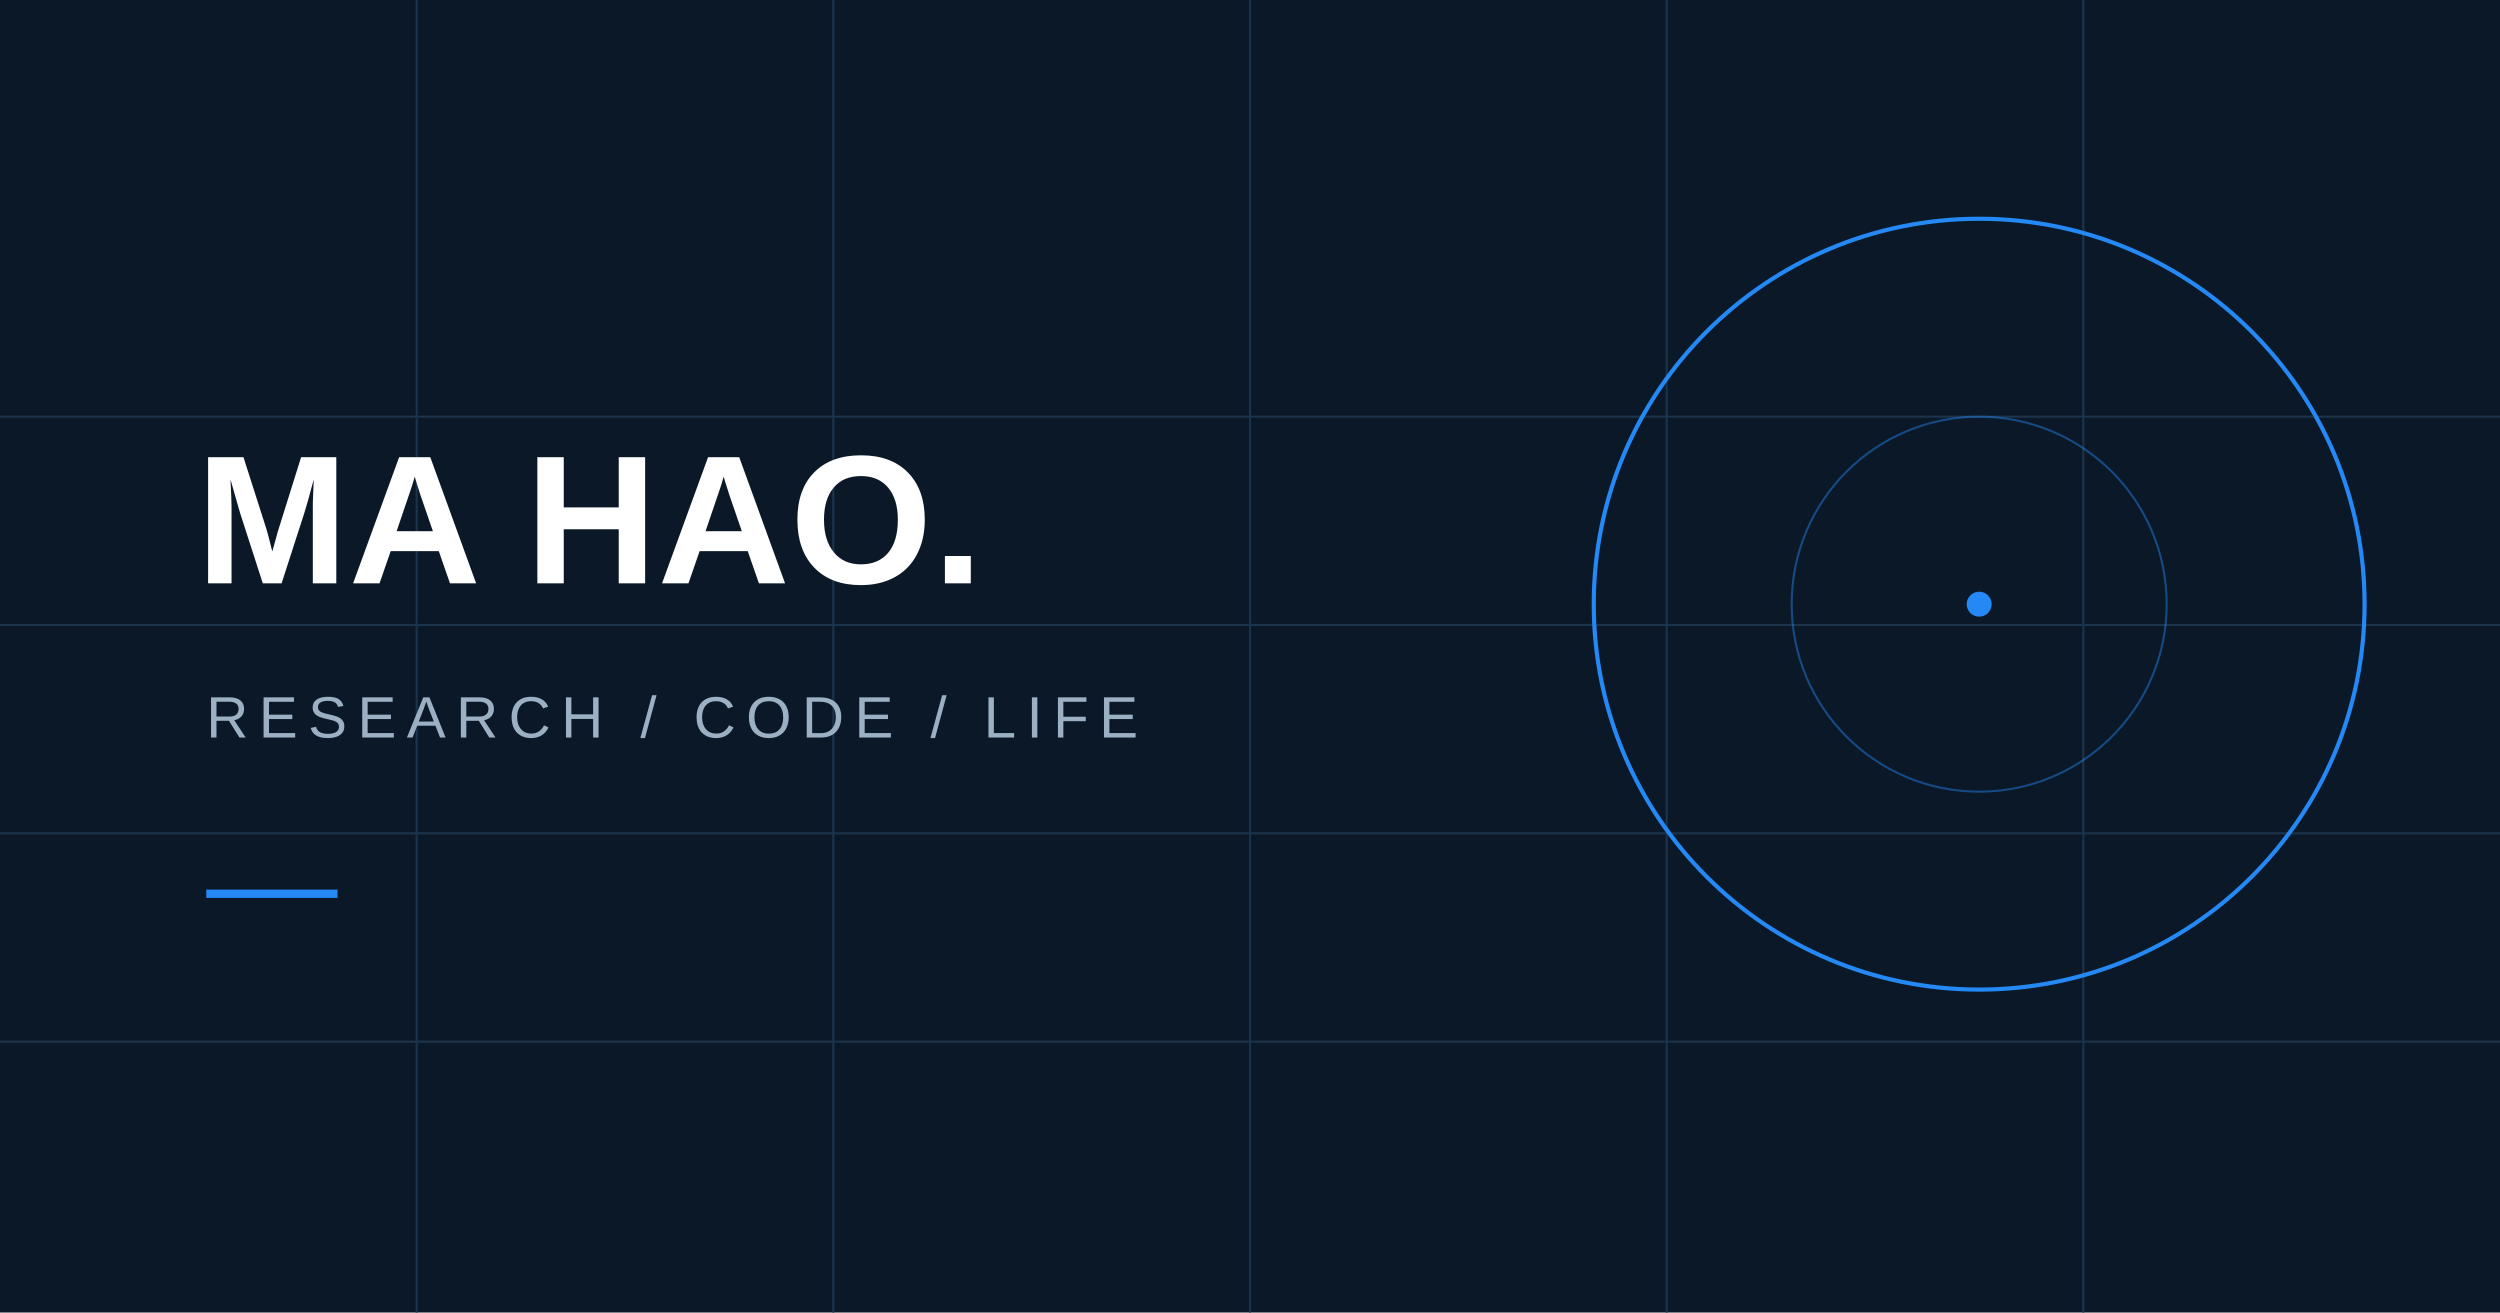
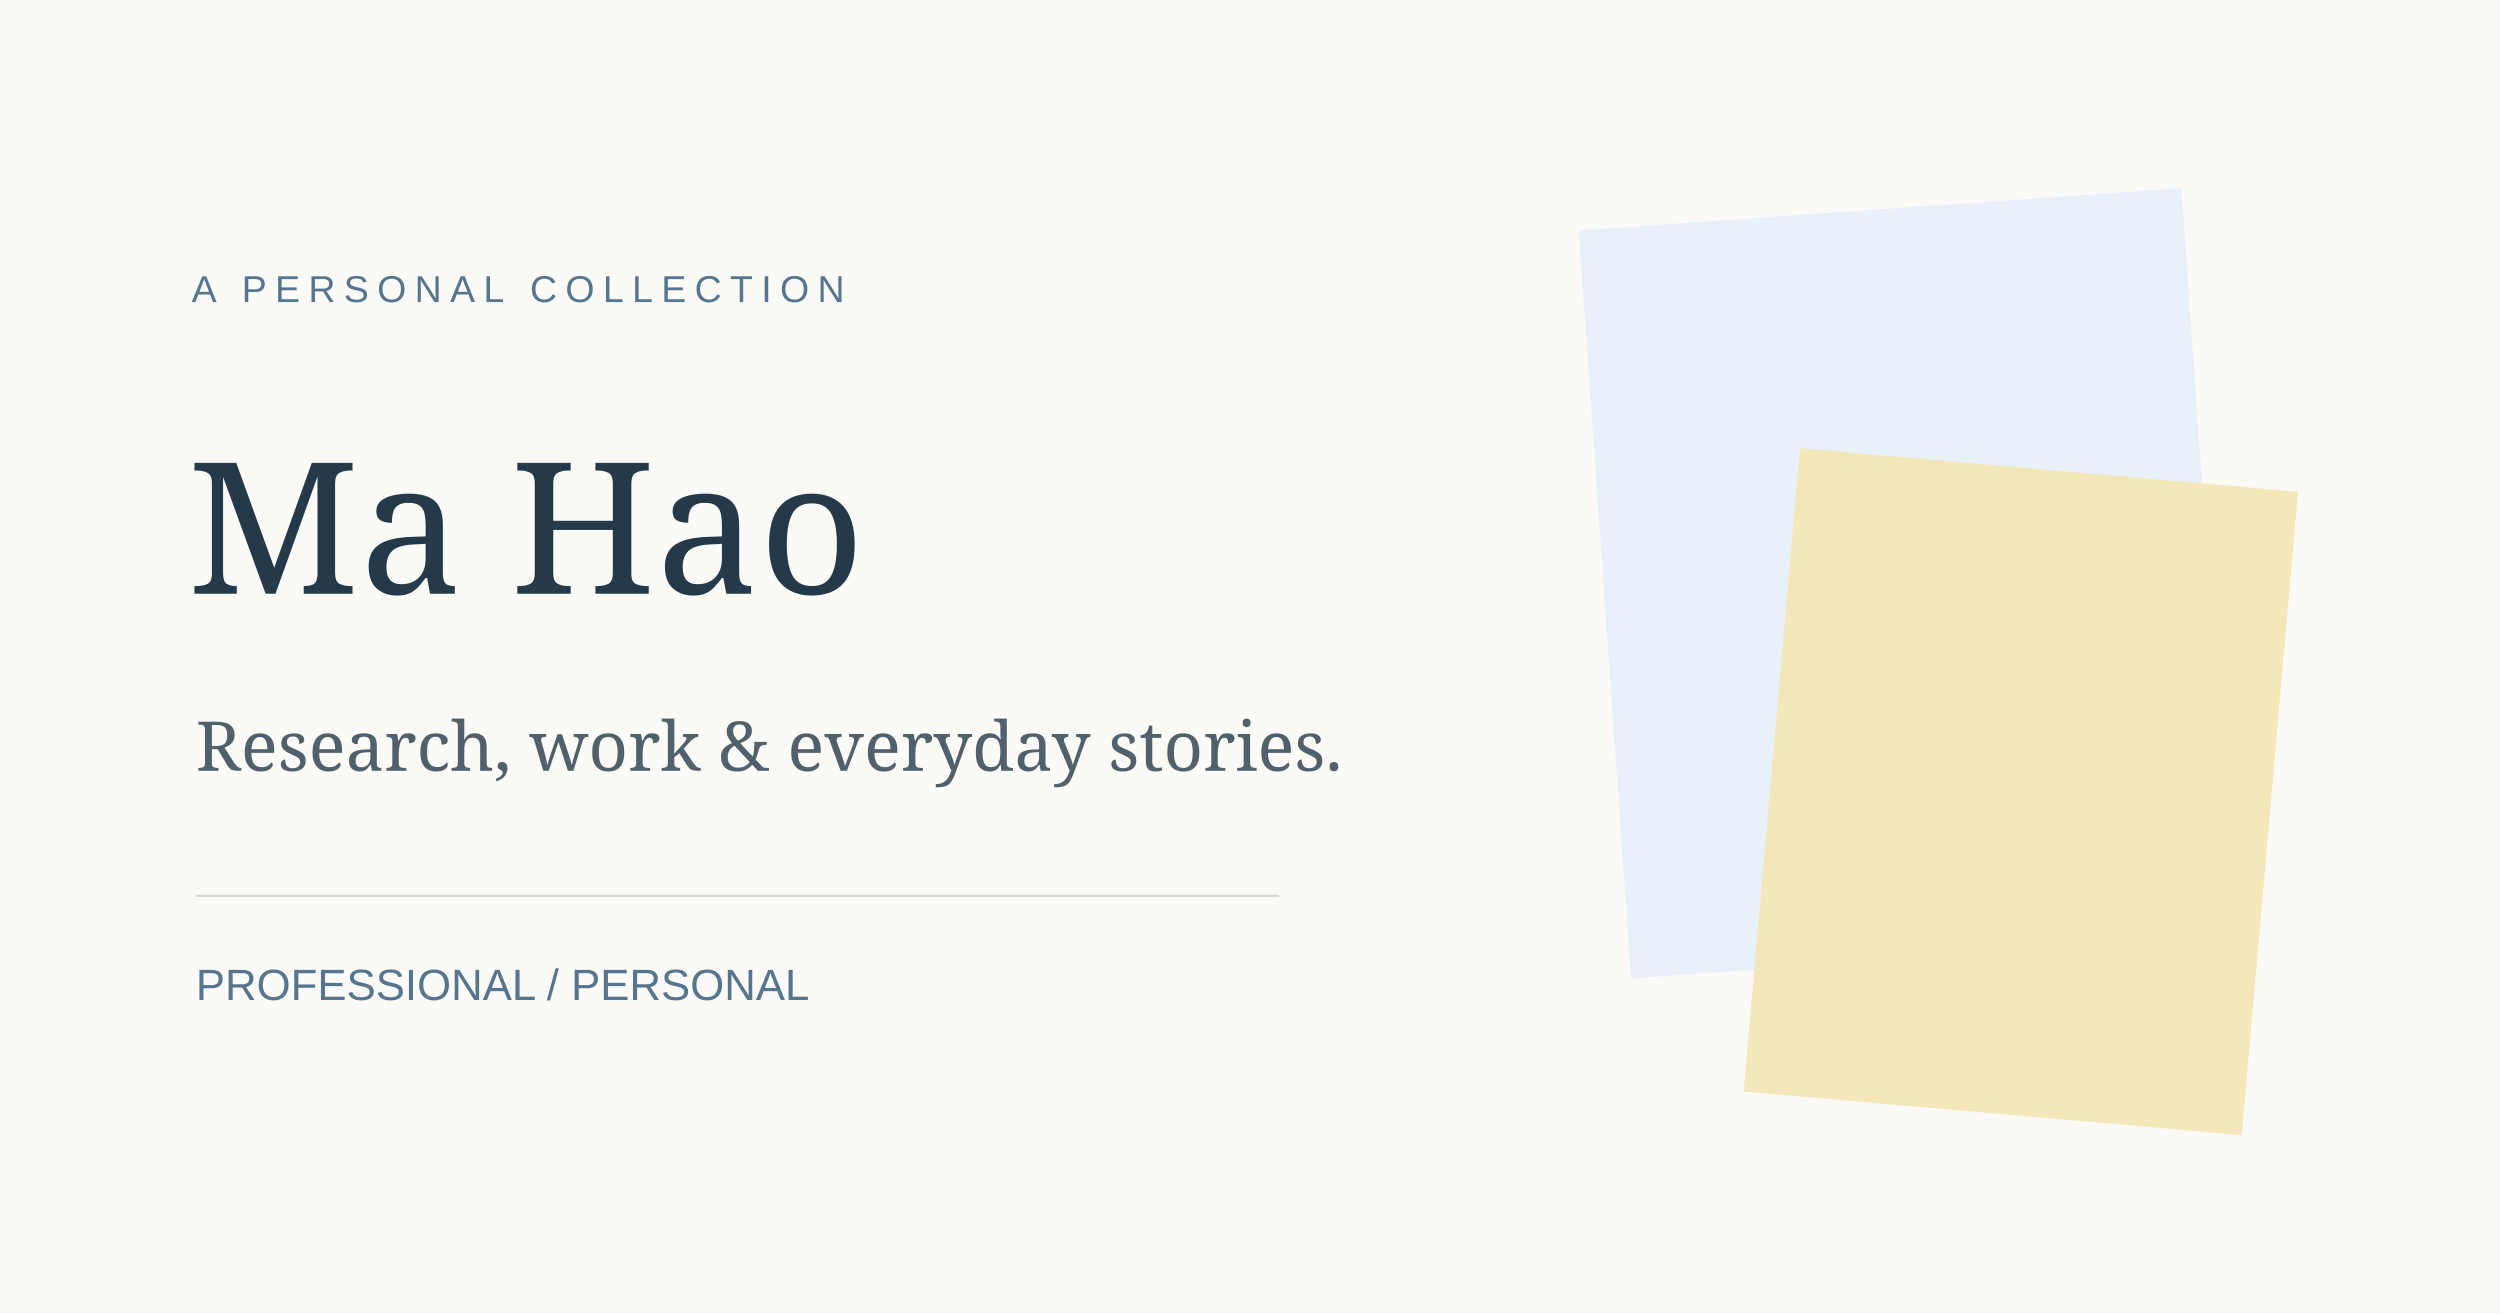
<svg xmlns="http://www.w3.org/2000/svg" width="1200" height="630" viewBox="0 0 1200 630">
-   <rect width="1200" height="630" fill="#0a1828" />
-   <path d="M0 500h1200M0 400h1200M0 300h1200M0 200h1200M200 0v630M400 0v630M600 0v630M800 0v630M1000 0v630" stroke="#1c344b" stroke-width="1" />
-   <circle cx="950" cy="290" r="185" fill="none" stroke="#2488f5" stroke-width="2" />
-   <circle cx="950" cy="290" r="90" fill="none" stroke="#2488f5" stroke-opacity=".45" />
-   <circle cx="950" cy="290" r="6" fill="#2488f5" />
-   <text x="94" y="280" fill="#fff" font-family="Arial,sans-serif" font-size="88" font-weight="700">MA HAO.</text>
-   <text x="99" y="354" fill="#9bb0c3" font-family="Arial,sans-serif" font-size="28" letter-spacing="5">RESEARCH  /  CODE  /  LIFE</text>
-   <rect x="99" y="427" width="63" height="4" fill="#2488f5" />
+   <rect width="1200" height="630" fill="#fbfaf7" />
+   <rect x="770" y="100" width="290" height="360" fill="#e8f1fa" transform="rotate(-4 915 280)" />
+   <rect x="850" y="225" width="240" height="310" fill="#f4e8ba" transform="rotate(5 970 380)" />
+   <text x="92" y="145" fill="#56768f" font-family="Arial,sans-serif" font-size="18" letter-spacing="4">A PERSONAL COLLECTION</text>
+   <text x="90" y="285" fill="#243a4b" font-family="Georgia,serif" font-size="88">Ma Hao</text>
+   <text x="94" y="370" fill="#51616b" font-family="Georgia,serif" font-size="33">Research, work &amp; everyday stories.</text>
+   <path d="M94 430h520" stroke="#d6d8d5" />
+   <text x="94" y="480" fill="#56768f" font-family="Arial,sans-serif" font-size="21">PROFESSIONAL  /  PERSONAL</text>
</svg>
